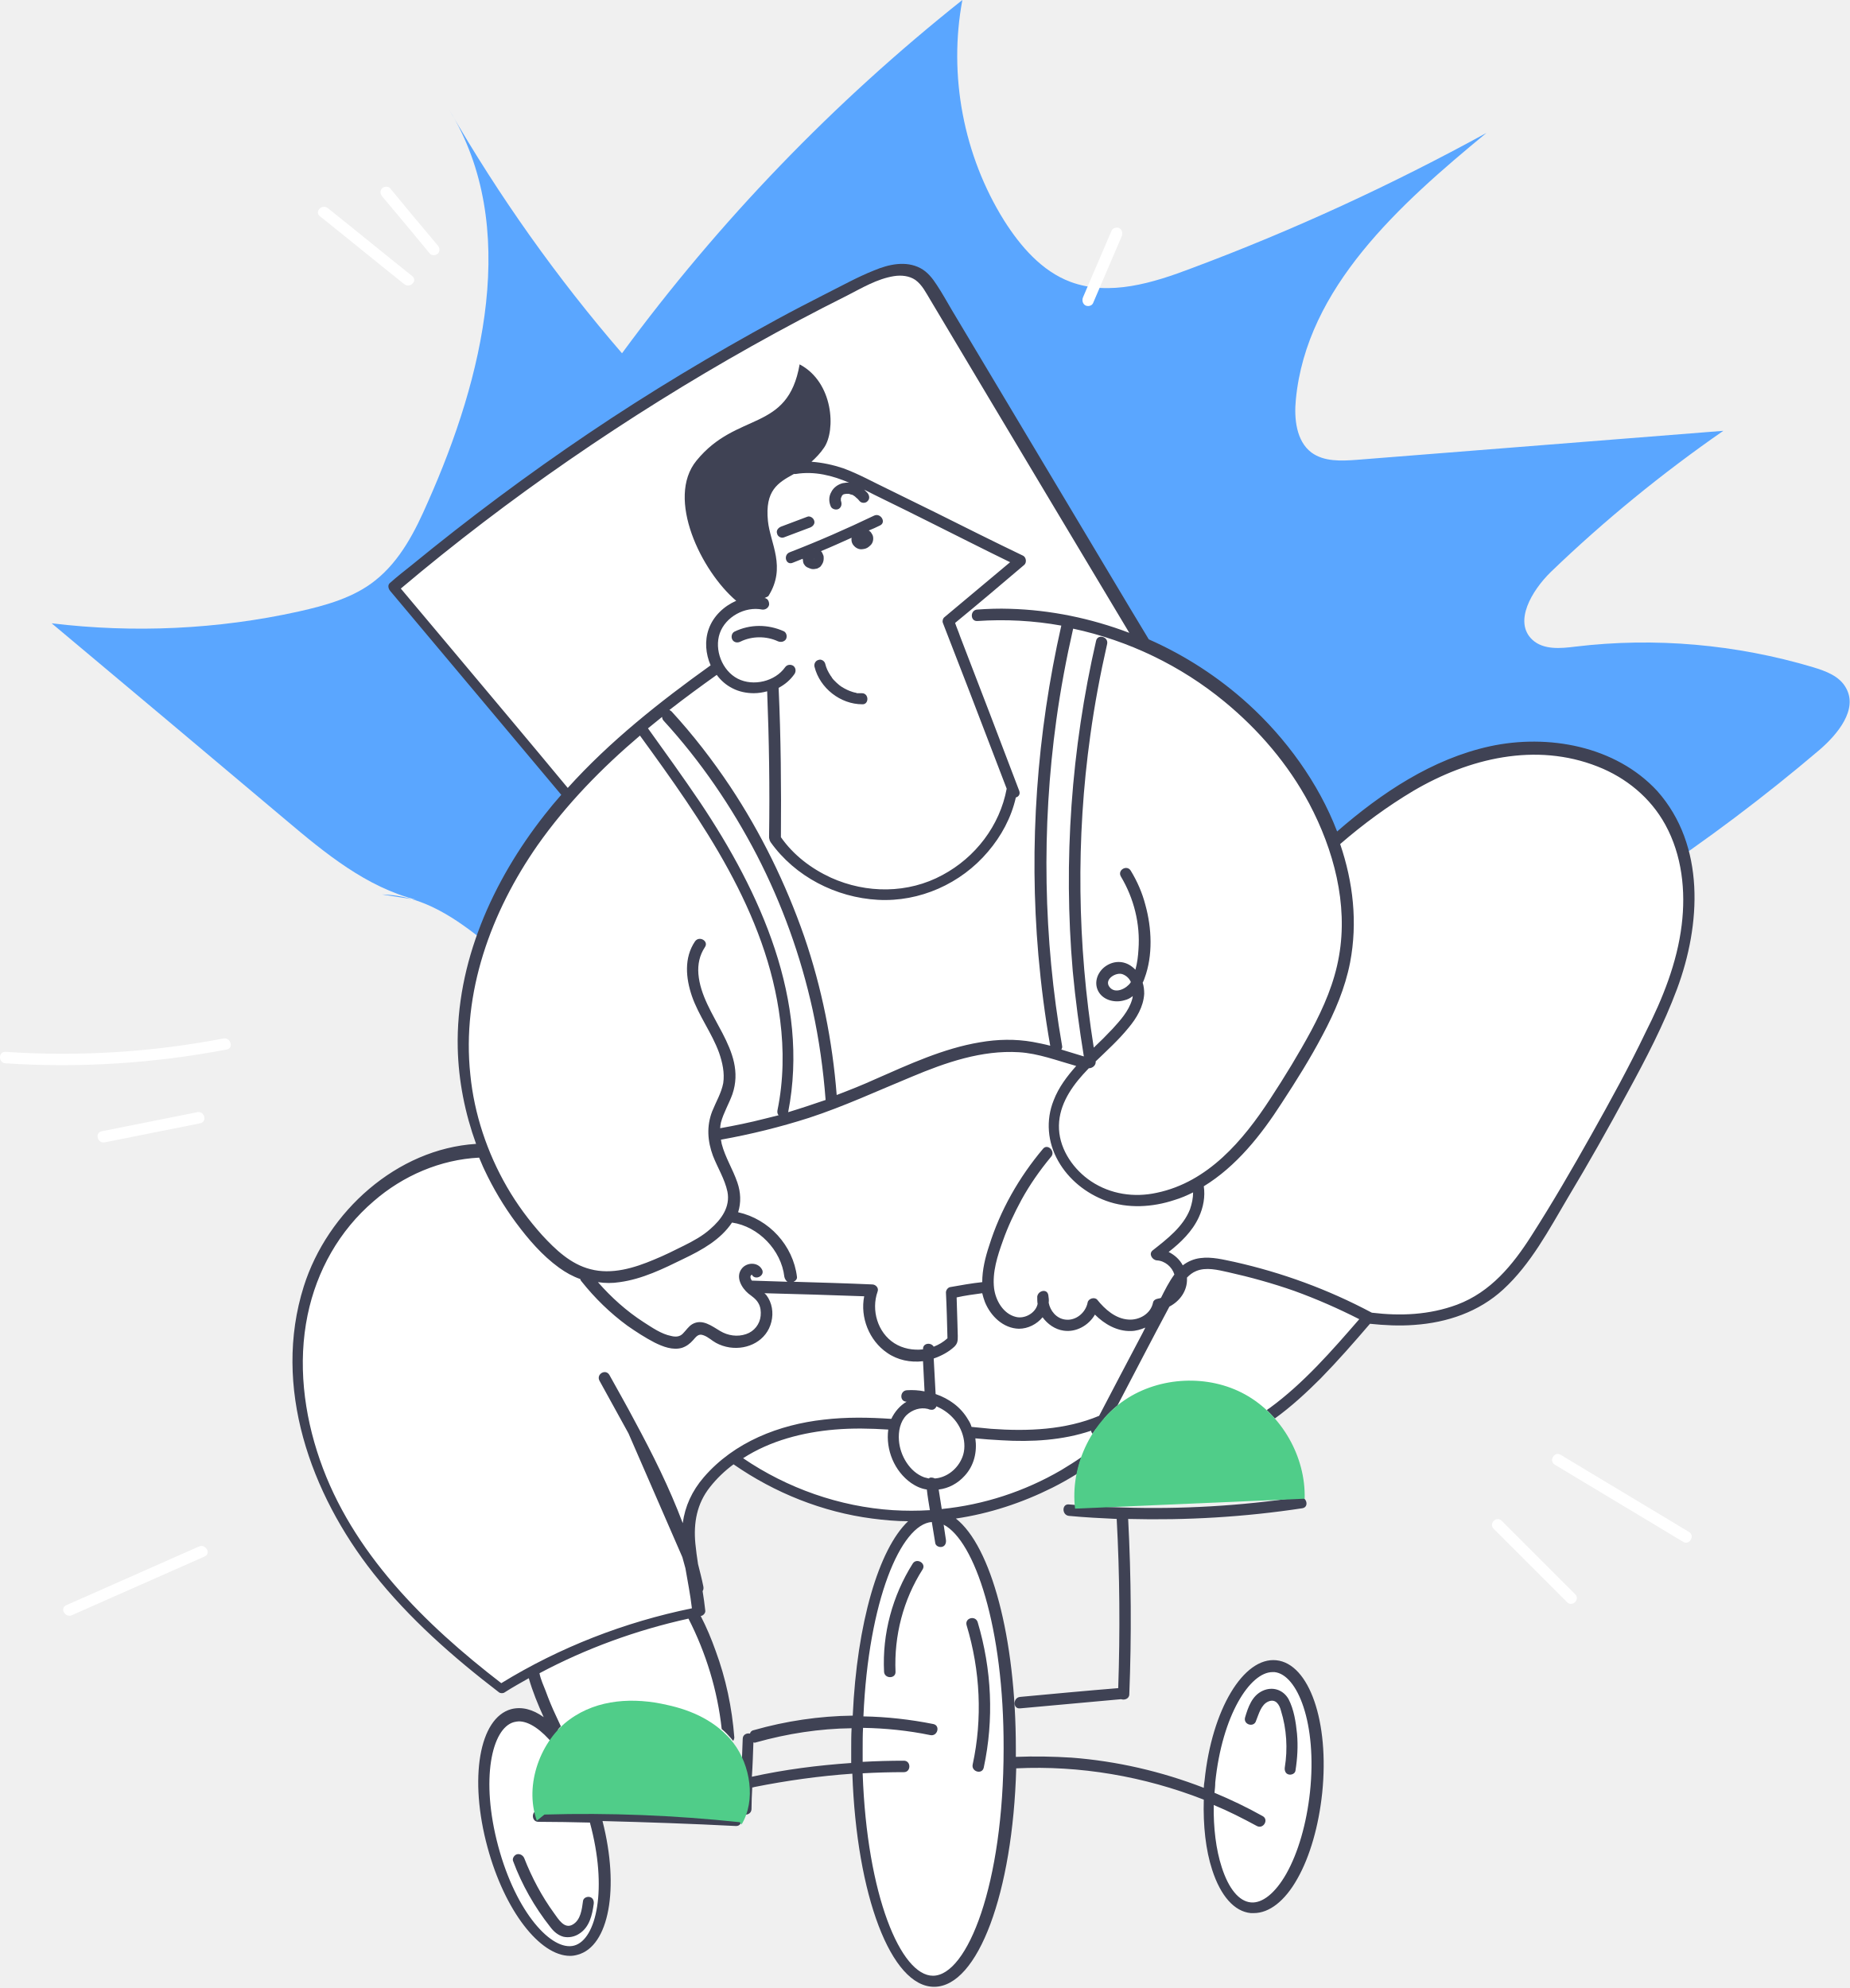
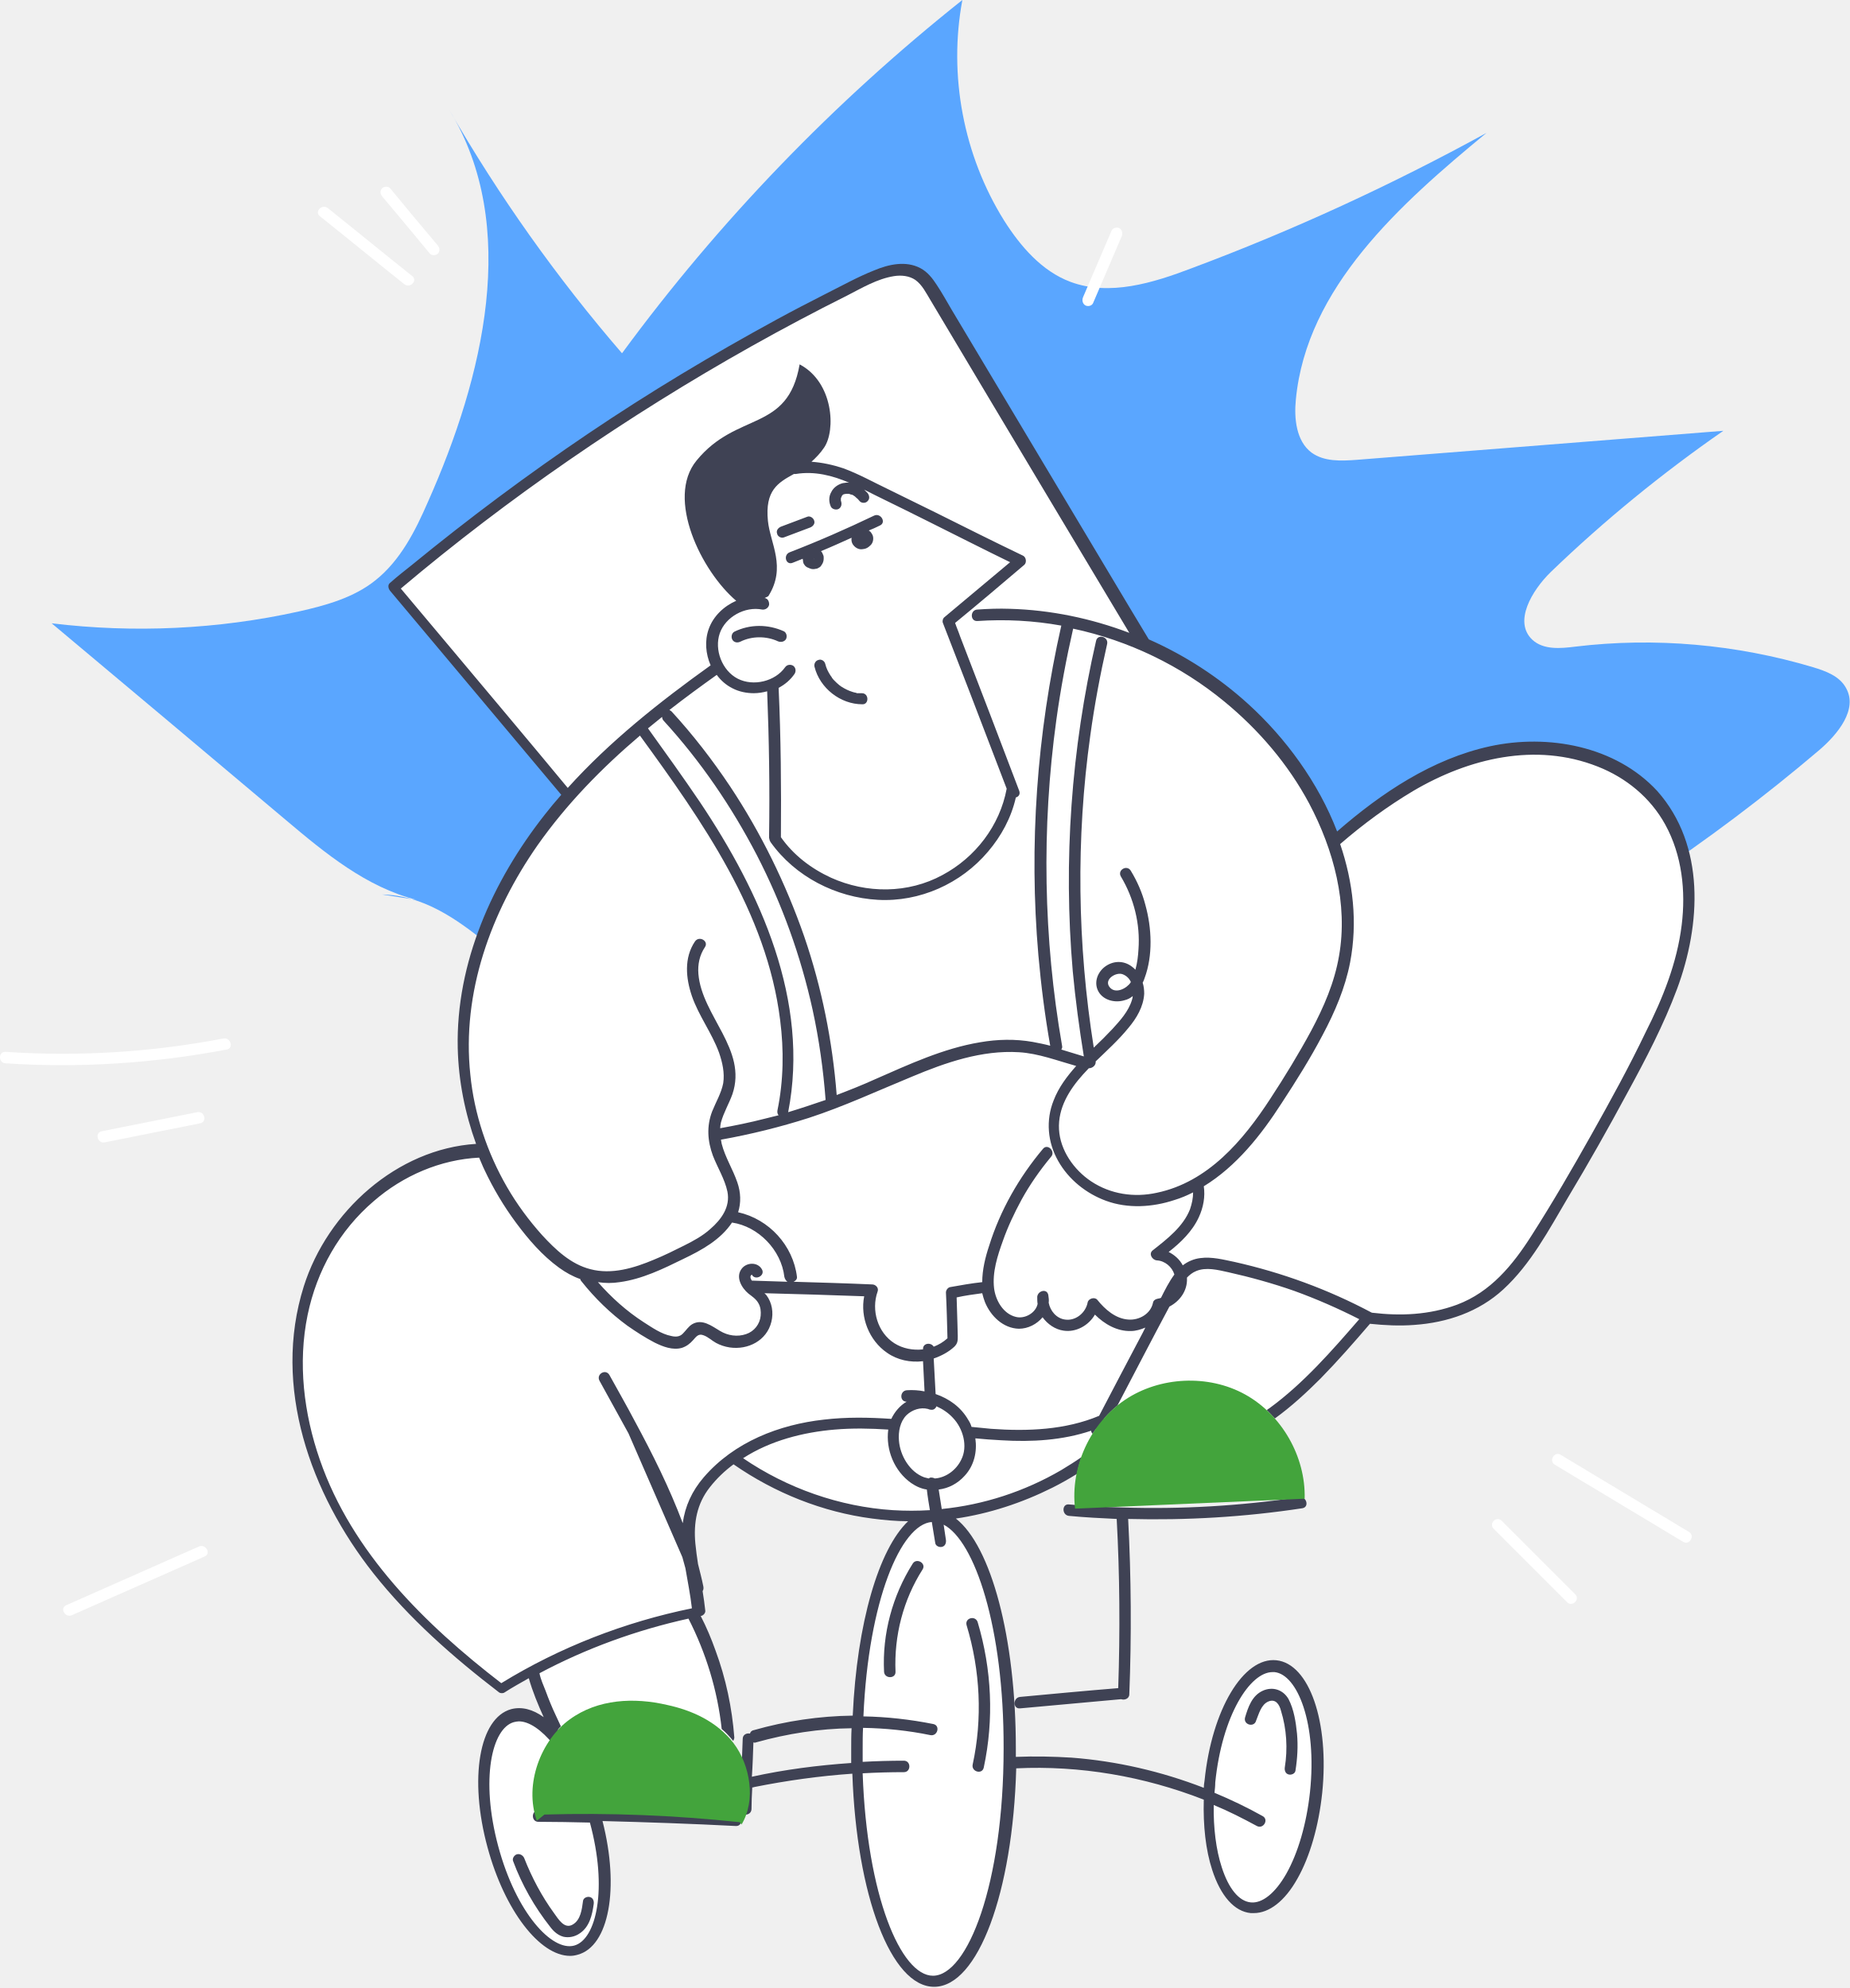
<svg xmlns="http://www.w3.org/2000/svg" width="200" height="215" viewBox="0 0 200 215" fill="none">
  <path d="M45.033 97.315C39.623 95.952 35.161 92.276 30.907 88.683C22.481 81.578 14.013 74.474 5.587 67.41C14.468 68.484 23.555 68.071 32.311 66.13C35.244 65.469 38.259 64.643 40.614 62.743C43.299 60.595 44.91 57.414 46.273 54.275C52.262 40.81 56.269 24.453 48.586 11.896C53.956 21.231 60.234 30.07 67.256 38.207C77.747 23.916 90.18 11.028 104.059 0C102.531 8.137 104.183 16.811 108.561 23.833C110.337 26.642 112.65 29.327 115.748 30.483C119.961 32.053 124.67 30.607 128.883 28.996C139.829 24.907 150.486 19.992 160.73 14.374C151.353 22.098 141.275 31.103 140.118 43.205C139.912 45.271 140.16 47.708 141.812 48.947C143.175 49.938 144.992 49.855 146.686 49.732C159.904 48.699 173.121 47.625 186.339 46.592C179.73 51.177 173.452 56.299 167.669 61.875C165.645 63.858 163.621 67.245 165.686 69.186C166.884 70.302 168.743 70.136 170.354 69.93C178.945 68.897 187.743 69.682 196.046 72.16C197.409 72.573 198.896 73.11 199.598 74.391C200.92 76.704 198.731 79.389 196.707 81.124C184.852 91.202 171.8 99.876 157.88 106.898C148.958 111.4 139.623 115.283 131.775 121.479C127.355 124.99 123.225 129.286 117.731 130.566C110.916 132.136 103.976 128.501 98.4 124.288C92.782 120.075 87.495 115.035 80.804 113.094C75.269 111.483 69.156 112.144 63.827 109.955C55.649 106.609 50.155 96.944 41.316 96.737" fill="#5AA6FF" />
  <path d="M182.249 101.363C181.382 106.114 179.275 110.575 177.045 114.87C173.865 121.025 170.436 127.014 166.801 132.921C165.19 135.523 163.456 138.208 160.977 140.025C157.301 142.71 152.468 143.164 147.883 142.586C144.909 146.056 141.894 149.525 138.259 152.334C137.103 153.243 135.864 154.069 134.459 154.565C130.535 155.887 126.074 153.986 122.026 154.028C121.737 154.399 121.407 154.73 121.035 155.06C115.087 160.678 107.032 163.941 98.854 164.024C91.832 164.106 84.852 161.834 79.151 157.704C77.912 158.571 76.797 159.645 75.888 160.884C72.997 164.726 74.98 168.65 75.475 174.309C75.186 174.35 74.938 174.433 74.69 174.474C76.921 178.646 78.284 183.272 78.656 188.022C73.038 187.857 67.421 188.807 62.134 190.831L62.258 191.161C60.399 188.311 58.912 185.213 57.797 181.95C57.673 181.578 57.549 181.165 57.507 180.752C56.351 181.372 55.236 182.033 54.12 182.694C47.098 177.324 40.531 171.128 36.318 163.363C32.146 155.597 30.618 146.056 33.881 137.836C36.855 130.401 44.29 124.618 52.179 124.494C50.568 120.447 49.783 116.027 49.949 111.69C50.279 102.727 54.492 94.259 60.275 87.361C60.605 86.948 60.977 86.535 61.307 86.163C55.029 78.645 48.709 71.169 42.431 63.652C57.962 50.558 75.145 39.364 93.443 30.483C95.302 29.575 97.574 28.707 99.267 29.864C99.969 30.36 100.465 31.144 100.919 31.888C108.478 44.527 116.037 57.208 123.596 69.847C131.237 73.193 137.888 78.976 141.894 86.328C142.762 87.898 143.505 89.55 144.083 91.244C144.372 90.996 144.662 90.748 144.909 90.5C149.866 86.204 155.566 82.487 162.01 81.33C168.453 80.215 175.765 82.156 179.606 87.485C182.539 91.368 183.117 96.613 182.249 101.363ZM100.919 163.982C96.334 163.982 92.658 175.259 92.658 189.179C92.658 203.099 96.376 214.375 100.919 214.375C105.463 214.375 109.18 203.099 109.18 189.179C109.18 175.259 105.504 163.982 100.919 163.982ZM55.401 185.668C52.344 186.494 51.394 192.855 53.294 199.835C55.194 206.816 59.201 211.855 62.299 210.988C65.355 210.162 66.305 203.801 64.405 196.82C62.505 189.798 58.457 184.8 55.401 185.668ZM137.888 180.215C134.707 179.885 131.568 185.461 130.824 192.69C130.081 199.918 132.064 206.031 135.203 206.32C138.383 206.651 141.522 201.074 142.266 193.846C143.009 186.659 141.027 180.546 137.888 180.215Z" fill="white" />
  <path d="M168.123 158.406C167.421 157.993 168.082 156.919 168.743 157.332C173.369 160.099 177.995 162.908 182.621 165.675C183.323 166.088 182.663 167.162 182.002 166.749C177.375 163.982 172.749 161.173 168.123 158.406ZM161.514 165.345C164.158 167.988 166.801 170.632 169.445 173.276C170.023 173.854 170.89 172.945 170.312 172.408C167.669 169.765 165.025 167.121 162.382 164.478C161.803 163.899 160.936 164.767 161.514 165.345ZM21.53 167.245C16.739 169.352 11.948 171.499 7.156 173.606C6.413 173.936 7.074 175.01 7.776 174.68C12.567 172.573 17.359 170.426 22.15 168.319C22.852 167.988 22.233 166.956 21.53 167.245ZM24.174 112.309C16.409 113.796 8.478 114.291 0.589 113.755C-0.196 113.713 -0.196 114.952 0.589 114.994C8.602 115.531 16.656 114.994 24.504 113.507C25.289 113.383 24.959 112.185 24.174 112.309ZM21.324 120.281C17.895 120.983 14.426 121.644 10.998 122.346C10.213 122.511 10.543 123.709 11.328 123.544C14.756 122.842 18.226 122.181 21.654 121.479C22.439 121.313 22.109 120.116 21.324 120.281ZM118.185 32.796C119.218 30.4 120.25 27.963 121.283 25.568C121.407 25.279 121.365 24.907 121.076 24.7C120.828 24.535 120.374 24.618 120.209 24.907C119.176 27.302 118.144 29.739 117.111 32.135C116.987 32.424 117.028 32.796 117.317 33.003C117.565 33.168 118.02 33.127 118.185 32.796ZM47.346 26.559C45.611 24.494 43.877 22.428 42.183 20.363C41.977 20.115 41.522 20.157 41.316 20.363C41.068 20.611 41.109 20.983 41.316 21.231C43.05 23.296 44.785 25.361 46.479 27.426C46.685 27.674 47.14 27.633 47.346 27.426C47.594 27.178 47.553 26.807 47.346 26.559ZM34.583 23.378C37.639 25.815 40.655 28.294 43.711 30.731C44.331 31.227 45.198 30.359 44.579 29.863C41.522 27.426 38.507 24.948 35.45 22.511C34.831 22.015 33.963 22.883 34.583 23.378Z" fill="white" />
  <path d="M121.985 164.272C122.315 170.591 122.356 176.911 122.109 183.231C122.109 183.726 121.572 183.892 121.241 183.768H121.2C117.565 184.098 113.93 184.429 110.295 184.759C109.51 184.842 109.51 183.602 110.295 183.52C113.848 183.189 117.358 182.859 120.911 182.57C121.117 176.457 121.076 170.344 120.746 164.272C119.011 164.189 117.317 164.106 115.582 163.941C114.798 163.859 114.798 162.619 115.582 162.702C117.482 162.867 119.424 162.991 121.324 163.032V162.785C121.324 162.867 121.324 162.95 121.324 163.032C127.726 163.239 134.128 162.867 140.489 161.917C141.274 161.793 141.605 162.991 140.82 163.115C134.583 164.065 128.304 164.437 121.985 164.272ZM105.173 190.831C105.008 191.616 106.206 191.946 106.371 191.161C107.487 185.957 107.239 180.546 105.71 175.424C105.463 174.681 104.306 174.97 104.513 175.755C106 180.67 106.247 185.874 105.173 190.831ZM98.689 169.104C96.499 172.574 95.384 176.705 95.591 180.794C95.632 181.579 96.871 181.579 96.83 180.794C96.665 176.911 97.656 173.028 99.762 169.724C100.175 169.063 99.102 168.443 98.689 169.104ZM137.144 184.016C137.929 183.685 138.342 184.346 138.507 185.007C139.126 186.99 139.25 189.137 138.92 191.161C138.879 191.492 139.003 191.822 139.333 191.905C139.622 191.987 140.035 191.822 140.076 191.492C140.283 190.17 140.366 188.848 140.242 187.485C140.118 186.246 139.911 184.883 139.333 183.768C138.755 182.735 137.598 182.363 136.524 182.859C135.368 183.396 134.955 184.635 134.624 185.75C134.418 186.535 135.615 186.866 135.822 186.081C136.111 185.379 136.359 184.346 137.144 184.016ZM55.896 200.538C55.607 200.62 55.359 200.992 55.483 201.281C56.433 203.842 57.796 206.238 59.49 208.386C59.861 208.881 60.316 209.294 60.935 209.46C61.514 209.584 62.133 209.46 62.629 209.129C63.744 208.427 64.033 207.105 64.198 205.907C64.24 205.577 64.116 205.247 63.785 205.164C63.496 205.081 63.083 205.247 63.042 205.577C62.918 206.486 62.794 207.642 61.927 208.138C61.018 208.675 60.357 207.518 59.903 206.899C58.581 205.081 57.507 203.057 56.681 200.951C56.557 200.662 56.227 200.455 55.896 200.538ZM181.34 106.94C179.895 110.823 177.953 114.54 175.971 118.175C173.906 122.016 171.758 125.816 169.527 129.534C167.503 132.962 165.521 136.721 162.547 139.447C159.903 141.884 156.475 143.041 152.922 143.289C151.311 143.412 149.701 143.33 148.131 143.165C146.396 145.189 144.661 147.171 142.803 149.071C141.274 150.6 139.622 152.128 137.846 153.408C137.557 153.078 137.268 152.789 136.979 152.5C137.061 152.417 137.144 152.376 137.268 152.293C140.944 149.608 144 146.097 146.974 142.669C144.703 141.512 142.348 140.48 139.953 139.612C137.598 138.786 135.202 138.125 132.807 137.588C131.691 137.341 130.411 137.01 129.337 137.464C128.924 137.63 128.635 137.878 128.346 138.167C128.346 138.208 128.346 138.249 128.346 138.291C128.387 139.612 127.561 140.728 126.446 141.306C124.546 144.858 122.687 148.452 120.828 152.004C120.332 152.417 119.837 152.871 119.424 153.367C119.382 153.45 119.341 153.532 119.3 153.615L118.763 154.441C118.68 154.482 118.598 154.482 118.515 154.524C118.391 154.689 118.267 154.854 118.143 155.061C118.061 154.978 117.978 154.854 117.978 154.73C114.921 155.763 111.576 155.969 108.271 155.763C107.321 155.721 106.371 155.639 105.463 155.556C105.669 157.002 105.339 158.489 104.306 159.604C103.563 160.43 102.571 160.967 101.497 161.091C101.621 161.793 101.704 162.495 101.828 163.198C106.371 162.743 110.791 161.298 114.756 158.985C115.5 158.53 116.243 158.076 116.945 157.58C116.739 158.158 116.574 158.778 116.45 159.398C115.582 159.935 114.715 160.43 113.806 160.885C110.502 162.537 106.991 163.693 103.356 164.23C107.156 167.204 109.841 177.076 109.841 189.096C109.841 189.385 109.841 189.716 109.841 190.005C111.865 189.922 113.889 189.964 115.872 190.087C120.746 190.459 125.578 191.574 130.163 193.351C130.163 193.103 130.204 192.855 130.246 192.566C131.031 184.883 134.459 179.183 138.011 179.555C141.563 179.926 143.753 186.205 142.968 193.888C142.596 197.44 141.646 200.786 140.283 203.181C138.92 205.618 137.226 206.899 135.574 206.899C135.45 206.899 135.368 206.899 135.244 206.899C133.468 206.734 131.981 205.04 131.072 202.231C130.37 200.083 130.081 197.44 130.163 194.631C123.72 192.111 116.78 190.914 109.882 191.244C109.51 204.668 105.752 214.871 101.002 214.871C96.334 214.871 92.617 204.957 92.162 191.822C88.61 192.07 85.058 192.566 81.547 193.268C81.464 193.309 81.423 193.309 81.34 193.309C81.299 194.094 81.258 194.879 81.258 195.664C81.216 196.449 79.977 196.449 80.019 195.664C80.101 193.144 80.225 190.583 80.308 188.063C80.308 187.609 80.721 187.403 81.092 187.485C81.134 187.32 81.258 187.155 81.505 187.114C84.975 186.122 88.61 185.585 92.204 185.544C92.658 175.548 95.012 167.535 98.193 164.519C96.912 164.519 95.591 164.396 94.31 164.23C88.94 163.528 83.777 161.463 79.316 158.365C78.366 159.067 77.499 159.893 76.755 160.843C75.351 162.619 74.979 164.685 75.186 166.915C75.268 167.659 75.351 168.402 75.475 169.146C75.681 169.972 75.888 170.757 76.053 171.583C76.094 171.789 76.053 171.954 75.971 172.078C76.094 172.781 76.177 173.483 76.26 174.185C76.301 174.433 76.053 174.722 75.805 174.763H75.764C76.384 175.961 76.921 177.242 77.375 178.522C78.49 181.537 79.151 184.676 79.399 187.898C79.399 188.022 79.358 188.146 79.275 188.27C78.903 187.816 78.49 187.361 78.036 186.99C77.582 182.818 76.342 178.77 74.442 175.052C68.825 176.291 63.372 178.274 58.333 180.959C58.457 181.62 58.788 182.322 58.994 182.859C59.325 183.768 59.696 184.676 60.109 185.544C60.275 185.916 60.481 186.329 60.646 186.7C60.522 186.824 60.398 186.948 60.316 187.072C60.522 187.279 60.688 187.527 60.894 187.733C62.505 189.757 63.909 192.566 64.818 195.705C69.733 195.829 74.649 195.994 79.564 196.242C80.349 196.283 80.349 197.522 79.564 197.481C74.773 197.233 69.94 197.068 65.148 196.944C67.007 204.214 65.851 210.492 62.464 211.401C62.175 211.484 61.927 211.525 61.638 211.525C58.374 211.525 54.574 206.651 52.716 199.794C50.692 192.359 51.807 185.792 55.277 184.842C56.392 184.553 57.59 184.842 58.788 185.709C58.168 184.346 57.59 182.942 57.177 181.496C56.309 181.992 55.401 182.487 54.574 183.024C54.409 183.148 54.12 183.148 53.955 183.024C48.998 179.224 44.248 175.052 40.365 170.137C33.591 161.545 29.419 149.98 32.848 139.117C35.409 131.021 42.926 124.247 51.477 123.71C50.279 120.405 49.576 116.894 49.494 113.342C49.287 104.131 53.253 95.292 58.87 88.146C59.448 87.402 60.068 86.659 60.688 85.957C54.533 78.604 48.337 71.252 42.183 63.9C41.976 63.652 41.894 63.239 42.183 63.032C42.926 62.371 43.711 61.752 44.496 61.132C50.65 56.093 57.011 51.343 63.62 46.882C70.229 42.421 77.044 38.332 84.025 34.532C85.76 33.581 87.536 32.673 89.312 31.764C91.047 30.897 92.74 29.947 94.517 29.244C96.086 28.584 97.945 28.171 99.515 28.997C100.299 29.41 100.836 30.112 101.291 30.814C101.869 31.681 102.365 32.59 102.902 33.499C107.404 41.058 111.947 48.617 116.45 56.176C119.052 60.513 121.613 64.85 124.215 69.145C128.139 70.88 131.774 73.235 134.955 76.126C139.002 79.802 142.555 84.635 144.579 89.922C149.37 85.75 154.864 82.074 161.101 80.711C167.379 79.348 174.69 80.67 179.193 85.544C184.438 91.45 183.901 100.042 181.34 106.94ZM59.861 188.683C58.54 187.072 57.218 186.163 56.103 186.163C55.938 186.163 55.772 186.205 55.566 186.246C53.17 186.907 51.931 192.442 53.872 199.67C55.813 206.899 59.696 211.071 62.092 210.41C64.488 209.749 65.727 204.255 63.785 197.109C61.927 197.068 60.068 197.027 58.209 197.027C57.424 197.027 57.424 195.788 58.209 195.788C59.944 195.829 61.679 195.829 63.414 195.87C62.546 193.02 61.307 190.5 59.861 188.683ZM131.32 193.888C133.096 194.631 134.831 195.457 136.524 196.407C137.226 196.779 136.607 197.853 135.905 197.481C134.376 196.655 132.848 195.87 131.237 195.209C131.196 197.688 131.485 200.042 132.105 201.942C132.848 204.255 133.963 205.618 135.244 205.742C136.483 205.866 137.887 204.751 139.085 202.644C140.366 200.372 141.274 197.233 141.646 193.805C142.431 186.37 140.283 181.083 137.805 180.835C137.722 180.835 137.681 180.835 137.598 180.835C135.161 180.835 132.146 185.503 131.402 192.772C131.402 193.144 131.361 193.516 131.32 193.888ZM116.037 67.989C115.293 71.252 114.674 74.556 114.219 77.861C112.608 89.55 112.815 101.487 114.839 113.094C114.88 113.259 114.839 113.383 114.756 113.507C115.582 113.755 116.367 114.003 117.193 114.251C116.698 111.194 116.285 108.138 115.995 105.04C114.963 93.103 115.83 81 118.515 69.311C118.68 68.526 119.878 68.856 119.713 69.641C118.969 72.904 118.35 76.209 117.895 79.513C116.326 90.707 116.491 102.148 118.267 113.301C118.969 112.64 119.63 111.979 120.291 111.277C121.117 110.368 122.026 109.377 122.398 108.138C122.439 108.014 122.48 107.848 122.48 107.725C122.233 107.931 121.943 108.096 121.572 108.179C120.622 108.468 119.424 108.22 118.845 107.353C118.226 106.403 118.598 105.246 119.424 104.585C120.332 103.883 121.489 103.842 122.398 104.544C122.522 104.627 122.646 104.751 122.769 104.875C122.976 104.131 123.059 103.388 123.1 102.685C123.306 99.918 122.604 97.15 121.2 94.796C120.787 94.094 121.861 93.474 122.274 94.177C122.976 95.333 123.513 96.572 123.843 97.853C124.546 100.372 124.67 103.346 123.761 105.783C123.72 105.948 123.637 106.114 123.554 106.279C123.678 106.651 123.72 107.064 123.72 107.477C123.637 108.881 122.893 110.12 122.026 111.153C120.952 112.475 119.713 113.59 118.474 114.788C118.515 115.242 118.102 115.531 117.73 115.531C117.524 115.738 117.317 115.986 117.111 116.192C115.624 117.844 114.384 119.827 114.508 122.14C114.632 124.412 116.119 126.519 117.978 127.758C120.085 129.162 122.646 129.534 125.083 128.997C130.618 127.84 134.418 123.338 137.35 118.836C138.92 116.44 140.407 114.003 141.77 111.483C143.133 108.922 144.29 106.279 144.785 103.388C145.777 97.77 144.207 91.905 141.563 86.907C139.292 82.652 136.111 78.935 132.394 75.878C127.685 71.996 122.026 69.269 116.037 67.989ZM121.406 105.37C120.704 105.081 119.341 105.907 119.961 106.733C120.58 107.559 121.819 106.898 122.233 106.279C122.233 106.238 122.274 106.238 122.274 106.196C122.109 105.825 121.819 105.535 121.406 105.37ZM61.39 85.213C65.933 80.174 71.303 75.919 76.838 71.954C76.301 70.715 76.177 69.311 76.631 68.03C77.127 66.626 78.284 65.552 79.605 64.974C75.847 61.793 71.964 53.904 75.31 49.815C79.688 44.445 85.182 46.799 86.462 39.406C90.138 41.347 90.386 46.551 89.106 48.41C88.693 49.03 88.197 49.525 87.743 49.938C88.899 50.021 90.056 50.269 91.171 50.641C92.864 51.26 94.475 52.169 96.127 52.954C97.821 53.78 99.473 54.606 101.167 55.432C104.306 57.002 107.445 58.571 110.626 60.1C110.956 60.265 111.039 60.843 110.75 61.091C108.271 63.197 105.793 65.304 103.273 67.369C103.439 67.865 103.645 68.319 103.81 68.815C105.958 74.391 108.106 79.967 110.213 85.544C110.337 85.915 110.13 86.163 109.841 86.246C109.345 88.435 108.271 90.418 106.826 92.111C103.893 95.581 99.432 97.564 94.93 97.316C90.386 97.068 85.966 94.796 83.323 91.079C83.24 90.955 83.199 90.831 83.199 90.748C83.158 90.665 83.158 90.583 83.158 90.459C83.24 85.213 83.158 80.009 82.951 74.763C82.497 74.887 82.001 74.969 81.505 74.969C80.721 74.969 79.894 74.804 79.192 74.433C78.531 74.102 77.953 73.606 77.499 72.987C75.764 74.226 74.07 75.465 72.377 76.787C72.46 76.828 72.542 76.87 72.625 76.952C74.938 79.472 77.044 82.198 78.945 85.048C82.29 90.087 84.975 95.581 86.958 101.281C88.858 106.816 90.014 112.599 90.469 118.423C91.873 117.886 93.236 117.349 94.599 116.729C98.275 115.118 101.993 113.383 105.958 112.723C107.858 112.392 109.758 112.351 111.658 112.681C112.319 112.805 112.939 112.929 113.558 113.094C112.98 109.831 112.567 106.568 112.278 103.305C111.245 91.409 112.113 79.348 114.756 67.658C111.782 67.121 108.726 66.956 105.669 67.163C104.884 67.204 104.884 65.965 105.669 65.924C106.826 65.841 108.023 65.8 109.18 65.841C113.6 65.965 117.978 66.874 122.109 68.443C119.341 63.817 116.574 59.191 113.806 54.565C109.387 47.171 104.967 39.777 100.589 32.425C100.134 31.681 99.721 30.814 98.978 30.277C98.317 29.823 97.449 29.74 96.665 29.864C94.847 30.153 93.195 31.145 91.584 31.971C88.114 33.705 84.686 35.523 81.299 37.423C74.525 41.223 67.916 45.354 61.514 49.773C55.235 54.11 49.163 58.736 43.339 63.652C45.157 65.8 46.933 67.948 48.75 70.096C53.005 75.176 57.218 80.174 61.39 85.213ZM85.223 120.281C86.586 119.868 87.949 119.414 89.271 118.96C89.023 115.697 88.569 112.433 87.867 109.212C86.586 103.388 84.562 97.77 81.836 92.483C79.11 87.237 75.764 82.322 71.757 77.944C71.633 77.82 71.592 77.654 71.592 77.53C71.097 77.944 70.559 78.356 70.064 78.77C71.964 81.413 73.864 84.057 75.681 86.742C82.208 96.49 87.577 108.22 85.223 120.281ZM83.158 65.428C83.075 65.758 82.745 65.965 82.414 65.924C80.555 65.552 78.449 66.708 77.829 68.484C77.21 70.261 78.077 72.532 79.771 73.4C81.464 74.267 83.819 73.689 84.892 72.161C85.099 71.872 85.471 71.83 85.76 71.996C86.049 72.202 86.09 72.574 85.925 72.863C85.471 73.524 84.892 74.019 84.19 74.391C84.438 79.761 84.479 85.172 84.438 90.542C85.801 92.483 87.701 93.929 89.849 94.92C93.691 96.655 98.193 96.655 101.91 94.631C105.463 92.731 108.106 89.302 108.85 85.296C108.437 84.181 107.982 83.065 107.569 81.95C105.71 77.076 103.852 72.243 101.952 67.369C101.869 67.163 101.952 66.874 102.117 66.75C104.471 64.767 106.867 62.784 109.221 60.802C107.776 60.1 106.371 59.397 104.967 58.695C101.828 57.126 98.73 55.556 95.591 54.028C94.888 53.697 94.186 53.325 93.443 52.954C93.567 53.078 93.691 53.202 93.814 53.325C94.021 53.615 94.062 53.945 93.814 54.193C93.608 54.441 93.154 54.441 92.947 54.193C92.823 54.028 92.699 53.904 92.534 53.78C92.493 53.739 92.493 53.739 92.451 53.697C92.369 53.656 92.286 53.573 92.204 53.532C92.162 53.532 92.121 53.491 92.08 53.491H92.038C91.956 53.449 91.873 53.449 91.79 53.408C91.749 53.408 91.749 53.408 91.708 53.408C91.667 53.408 91.667 53.408 91.667 53.408C91.625 53.408 91.584 53.408 91.543 53.408C91.543 53.408 91.543 53.408 91.501 53.408C91.46 53.408 91.46 53.408 91.501 53.408C91.419 53.408 91.295 53.449 91.254 53.449C91.212 53.449 91.171 53.491 91.171 53.491C91.13 53.491 91.088 53.532 91.088 53.573L91.047 53.615L91.006 53.656C91.006 53.656 91.006 53.656 91.006 53.697C91.006 53.739 90.964 53.78 90.964 53.78C90.964 53.821 90.923 53.862 90.923 53.904C90.923 53.945 90.923 54.028 90.923 53.945C90.923 53.862 90.923 53.986 90.923 54.069C90.923 54.11 90.923 54.11 90.923 54.152C90.923 54.193 91.006 54.317 90.923 54.152C91.047 54.482 91.006 54.812 90.716 55.019C90.469 55.184 90.014 55.102 89.849 54.812C89.601 54.276 89.601 53.697 89.89 53.202C90.138 52.706 90.634 52.376 91.13 52.252C91.377 52.21 91.625 52.169 91.832 52.21C90.014 51.425 88.073 50.93 86.049 51.26C85.966 51.26 85.925 51.26 85.843 51.26C84.108 52.21 82.703 53.036 83.034 56.341C83.282 58.778 85.058 61.339 83.075 64.478L82.662 64.684C82.703 64.684 82.786 64.684 82.827 64.726C82.993 64.767 83.199 65.056 83.158 65.428ZM54.822 128.377C55.896 130.236 57.177 131.971 58.622 133.582C60.068 135.151 61.72 136.721 63.827 137.258C66.14 137.877 68.577 137.134 70.725 136.225C71.84 135.771 72.914 135.234 73.988 134.697C74.979 134.201 75.971 133.664 76.797 132.921C77.995 131.888 78.986 130.525 78.655 128.873C78.366 127.51 77.582 126.271 77.086 124.99C76.507 123.421 76.384 121.81 77.003 120.199C77.416 119.166 77.995 118.216 78.201 117.142C78.366 116.027 78.118 114.912 77.747 113.838C76.962 111.69 75.558 109.872 74.814 107.725C74.153 105.783 73.947 103.594 75.144 101.818C75.599 101.157 76.673 101.777 76.218 102.438C75.64 103.305 75.434 104.296 75.516 105.329C75.888 109.873 80.845 113.507 79.192 118.34C78.821 119.373 78.242 120.323 77.953 121.397C77.912 121.603 77.871 121.81 77.871 122.016C79.481 121.727 81.092 121.397 82.703 120.984C83.199 120.86 83.695 120.736 84.19 120.612C84.066 120.488 84.025 120.281 84.066 120.075C84.727 116.853 84.769 113.549 84.356 110.327C82.91 98.679 75.929 88.807 69.197 79.554C65.066 83.065 61.266 86.948 58.127 91.409C53.087 98.637 49.907 107.353 50.857 116.234C51.27 120.447 52.674 124.66 54.822 128.377ZM81.299 137.877C81.382 138.001 81.34 137.754 81.216 137.919L81.175 137.96C81.092 138.125 81.175 138.332 81.299 138.497C82.579 138.538 83.86 138.58 85.14 138.621C84.975 138.497 84.851 138.291 84.81 138.084C84.48 135.193 82.001 132.632 79.151 132.219C77.912 134.077 75.888 135.193 73.905 136.143C71.716 137.217 69.444 138.332 67.007 138.662C66.222 138.786 65.438 138.786 64.653 138.662C66.099 140.315 67.751 141.802 69.609 142.999C70.518 143.578 71.51 144.28 72.584 144.486C73.079 144.61 73.534 144.569 73.864 144.197C74.194 143.867 74.442 143.454 74.855 143.206C75.929 142.586 76.962 143.412 77.871 143.949C78.697 144.445 79.729 144.61 80.679 144.28C81.547 143.991 82.166 143.206 82.249 142.297C82.29 141.843 82.249 141.347 82.001 140.934C81.753 140.48 81.299 140.191 80.927 139.901C80.184 139.282 79.481 138.084 80.225 137.175C80.762 136.514 81.918 136.473 82.373 137.258C82.786 137.919 81.712 138.538 81.299 137.877ZM89.064 153.532C91.501 153.243 93.938 153.284 96.375 153.45C96.747 152.665 97.325 152.004 98.028 151.591C97.243 151.591 97.284 150.393 98.069 150.352C98.689 150.31 99.349 150.352 99.969 150.476C99.928 149.402 99.845 148.286 99.804 147.213C98.441 147.378 97.036 147.089 95.921 146.304C93.98 144.982 92.988 142.462 93.443 140.191C89.849 140.067 86.256 139.943 82.662 139.86C82.745 139.943 82.786 139.984 82.868 140.067C83.488 140.893 83.653 141.967 83.406 142.958C82.91 144.982 80.886 146.015 78.903 145.725C78.366 145.643 77.871 145.478 77.416 145.23C76.962 144.982 76.549 144.569 76.053 144.404C75.516 144.197 75.268 144.569 74.938 144.941C74.608 145.312 74.236 145.602 73.74 145.767C72.749 146.056 71.675 145.643 70.766 145.189C69.733 144.652 68.783 144.032 67.833 143.371C65.975 142.008 64.322 140.397 62.877 138.58C62.794 138.497 62.753 138.414 62.753 138.332C61.927 138.043 61.183 137.63 60.44 137.093C58.622 135.771 57.135 134.036 55.813 132.26C54.492 130.484 53.335 128.542 52.385 126.519C52.179 126.105 52.013 125.651 51.807 125.197C47.635 125.403 43.587 127.138 40.407 129.906C36.689 133.086 34.252 137.423 33.261 142.215C32.187 147.419 32.848 152.871 34.583 157.869C38.052 167.907 45.942 175.672 54.203 182.033C60.522 178.15 67.544 175.424 74.814 173.937C74.649 172.491 74.36 171.046 74.112 169.6C73.988 169.187 73.905 168.815 73.781 168.402L67.957 155.019C66.925 153.119 65.851 151.219 64.818 149.319C64.446 148.617 65.479 147.997 65.892 148.7C66.801 150.352 67.751 152.004 68.618 153.656C70.559 157.25 72.377 160.885 73.823 164.726C74.07 162.909 74.814 161.256 76.094 159.769C79.399 155.928 84.273 154.069 89.064 153.532ZM100.547 163.322C100.423 162.578 100.299 161.835 100.217 161.091C99.638 161.009 99.06 160.761 98.523 160.389C96.706 159.108 95.756 156.795 96.045 154.606C94.104 154.482 92.204 154.441 90.262 154.606C86.834 154.895 83.282 155.804 80.349 157.704C85.14 160.967 90.799 162.95 96.541 163.322C97.862 163.404 99.225 163.404 100.547 163.322ZM92.038 190.666C92.038 190.17 92.038 189.674 92.038 189.179C92.038 188.394 92.038 187.65 92.08 186.907C88.61 186.948 85.14 187.485 81.753 188.435C81.671 188.477 81.547 188.477 81.464 188.435C81.423 189.674 81.382 190.914 81.299 192.153C84.851 191.368 88.445 190.914 92.038 190.666ZM102.034 164.891C102.117 165.428 102.199 166.006 102.282 166.543C102.323 166.874 102.199 167.204 101.869 167.287C101.58 167.37 101.167 167.204 101.126 166.874C101.002 166.13 100.878 165.346 100.754 164.602C97.408 164.85 93.897 173.111 93.36 185.626C95.88 185.668 98.441 185.957 100.919 186.453C101.704 186.618 101.373 187.816 100.589 187.65C98.193 187.155 95.756 186.907 93.319 186.866C93.278 187.609 93.278 188.394 93.278 189.137C93.278 189.633 93.278 190.087 93.278 190.542C94.764 190.459 96.251 190.418 97.739 190.418C98.523 190.418 98.523 191.657 97.739 191.657C96.251 191.657 94.764 191.698 93.278 191.781C93.732 204.999 97.408 213.673 100.878 213.673C104.595 213.673 108.519 203.801 108.519 189.096C108.56 175.961 105.38 166.626 102.034 164.891ZM103.026 153.326C102.53 152.789 101.91 152.376 101.249 152.087C101.249 152.128 101.208 152.21 101.167 152.252C101.043 152.417 100.878 152.5 100.63 152.458C100.547 152.458 100.423 152.417 100.341 152.376C99.515 152.169 98.647 152.458 98.028 153.037C97.325 153.739 97.119 154.813 97.201 155.804C97.325 157.415 98.358 159.191 99.928 159.769C100.093 159.811 100.258 159.852 100.423 159.893C100.465 159.852 100.506 159.852 100.547 159.811C100.712 159.769 100.919 159.811 101.084 159.893C102.282 159.811 103.397 158.985 103.934 157.869C104.678 156.424 104.141 154.482 103.026 153.326ZM123.843 143.578C123.348 143.784 122.811 143.949 122.274 143.949C120.787 143.991 119.424 143.206 118.391 142.173C117.73 143.33 116.367 144.115 115.004 143.908C114.095 143.784 113.269 143.206 112.732 142.462C112.113 143.206 111.163 143.702 110.171 143.702C108.478 143.66 107.115 142.338 106.495 140.81C106.371 140.48 106.289 140.191 106.206 139.86C105.297 139.984 104.347 140.108 103.439 140.315C103.48 141.223 103.48 142.091 103.521 142.999C103.521 143.495 103.562 143.991 103.562 144.486C103.562 144.982 103.563 145.271 103.191 145.643C102.571 146.221 101.786 146.634 100.96 146.923C101.043 148.204 101.084 149.484 101.167 150.765C102.612 151.26 103.893 152.169 104.678 153.532C104.843 153.78 104.967 154.028 105.05 154.317C105.752 154.4 106.454 154.441 107.156 154.524C111.121 154.813 115.211 154.647 118.845 153.119C120.291 150.352 121.737 147.584 123.224 144.776C123.43 144.404 123.637 143.991 123.843 143.578ZM126.983 137.836C126.735 137.01 125.95 136.349 125.083 136.308C124.587 136.267 124.174 135.606 124.628 135.234C126.198 133.995 127.933 132.673 128.676 130.773C128.883 130.153 129.007 129.575 129.007 128.956C128.346 129.286 127.685 129.575 126.983 129.782C124.628 130.566 121.943 130.732 119.589 129.864C117.441 129.079 115.541 127.551 114.426 125.569C113.269 123.545 113.063 121.149 113.93 119.001C114.467 117.597 115.376 116.399 116.367 115.283C114.302 114.705 112.278 113.92 110.171 113.797C106.165 113.549 102.241 114.912 98.606 116.44C94.888 117.968 91.254 119.662 87.453 120.901C84.356 121.892 81.175 122.677 77.953 123.255C77.995 123.421 77.995 123.545 78.036 123.71C78.408 125.156 79.234 126.436 79.729 127.882C80.101 128.956 80.142 130.071 79.812 131.103C83.158 131.847 85.76 134.697 86.173 138.084C86.214 138.332 86.008 138.538 85.801 138.621C88.651 138.704 91.501 138.786 94.31 138.91C94.682 138.91 95.054 139.282 94.888 139.695C94.186 141.678 94.888 144.115 96.706 145.271C97.615 145.849 98.73 146.056 99.804 145.932C99.762 145.23 100.671 145.147 100.96 145.643C101.497 145.436 101.993 145.147 102.447 144.734C102.406 143.082 102.365 141.43 102.282 139.778C102.282 139.53 102.489 139.241 102.736 139.199C103.893 138.993 105.049 138.786 106.206 138.662C106.206 137.341 106.536 135.977 106.95 134.738C108.147 130.897 110.171 127.345 112.774 124.247C113.269 123.627 114.178 124.536 113.641 125.114C112.443 126.56 111.369 128.088 110.46 129.74C109.676 131.186 108.974 132.673 108.437 134.201C107.858 135.812 107.28 137.588 107.487 139.323C107.652 140.645 108.478 142.091 109.841 142.421C110.791 142.669 111.989 142.008 112.195 141.017C112.154 140.769 112.154 140.521 112.154 140.232C112.237 139.571 113.228 139.323 113.352 140.067C113.393 140.356 113.434 140.604 113.393 140.893C113.558 141.76 114.219 142.586 115.169 142.71C116.326 142.875 117.4 141.967 117.606 140.852C117.689 140.438 118.35 140.232 118.639 140.562C119.465 141.595 120.622 142.628 122.026 142.71C123.183 142.793 124.422 142.091 124.67 140.893C124.711 140.604 125 140.48 125.248 140.438C125.33 140.438 125.454 140.397 125.537 140.356C125.95 139.53 126.404 138.621 126.983 137.836ZM181.836 100.042C182.29 96.366 181.877 92.483 180.06 89.178C178.449 86.246 175.806 84.098 172.749 82.9C166.057 80.257 158.829 81.991 152.799 85.544C150.031 87.196 147.387 89.137 144.909 91.285C146.314 95.416 146.809 99.753 145.983 104.09C145.446 106.857 144.331 109.459 143.009 111.938C141.687 114.457 140.159 116.894 138.589 119.29C136.359 122.76 133.674 126.147 130.163 128.295C130.328 129.41 130.122 130.566 129.626 131.64C128.924 133.169 127.685 134.367 126.363 135.399C127.024 135.73 127.561 136.225 127.891 136.845C128.428 136.432 129.089 136.143 129.791 136.06C131.031 135.895 132.27 136.225 133.468 136.473C138.631 137.63 143.587 139.447 148.255 141.925C148.296 141.925 148.296 141.967 148.338 141.967C151.435 142.339 154.533 142.215 157.549 141.099C161.183 139.736 163.579 136.804 165.603 133.623C167.875 130.071 169.982 126.436 172.047 122.76C174.112 119.084 176.136 115.407 177.953 111.607C179.771 108.014 181.34 104.131 181.836 100.042ZM79.399 68.319C79.11 68.484 79.027 68.898 79.192 69.187C79.358 69.476 79.729 69.558 80.06 69.393C81.299 68.774 82.868 68.774 84.108 69.352C84.397 69.476 84.769 69.435 84.975 69.145C85.14 68.856 85.058 68.443 84.769 68.278C83.034 67.493 81.092 67.493 79.399 68.319ZM85.388 59.728C88.486 58.53 91.501 57.208 94.517 55.763C95.219 55.432 95.88 56.506 95.136 56.836C94.723 57.043 94.351 57.208 93.938 57.373C93.98 57.415 94.062 57.456 94.104 57.497C94.228 57.621 94.269 57.745 94.351 57.869C94.434 58.076 94.434 58.282 94.393 58.489C94.351 58.695 94.228 58.902 94.062 59.026C93.897 59.191 93.691 59.315 93.484 59.356C93.278 59.397 93.03 59.439 92.823 59.356C92.575 59.273 92.369 59.108 92.204 58.86C92.08 58.654 92.038 58.406 92.08 58.158C90.964 58.654 89.89 59.15 88.775 59.604C88.817 59.645 88.858 59.728 88.899 59.769C88.94 59.852 88.982 59.976 89.023 60.058C89.064 60.141 89.064 60.265 89.064 60.389C89.064 60.595 89.023 60.802 88.899 61.008C88.858 61.05 88.858 61.091 88.817 61.132C88.775 61.173 88.775 61.215 88.734 61.256C88.651 61.339 88.569 61.38 88.486 61.421C88.403 61.463 88.362 61.504 88.279 61.504C88.197 61.504 88.114 61.545 88.032 61.545C87.99 61.545 87.908 61.545 87.867 61.545C87.743 61.545 87.66 61.504 87.536 61.463C87.453 61.421 87.329 61.38 87.247 61.339C87.206 61.297 87.123 61.256 87.082 61.215C87.04 61.173 86.999 61.091 86.958 61.05C86.875 60.967 86.875 60.843 86.834 60.76V60.719C86.834 60.719 86.834 60.719 86.834 60.678C86.834 60.595 86.793 60.513 86.793 60.43C86.462 60.554 86.09 60.719 85.76 60.843C84.975 61.215 84.645 60.017 85.388 59.728ZM87.99 60.43C87.99 60.43 87.99 60.471 88.032 60.471C87.99 60.43 87.99 60.43 87.99 60.43ZM84.769 58.117C85.719 57.745 86.669 57.415 87.619 57.043C87.908 56.919 88.156 56.63 88.032 56.299C87.949 56.01 87.577 55.763 87.288 55.886C86.338 56.258 85.388 56.589 84.438 56.96C84.149 57.084 83.901 57.373 84.025 57.704C84.066 57.993 84.438 58.241 84.769 58.117ZM91.377 53.449C91.377 53.408 91.377 53.408 91.377 53.449V53.449ZM93.195 74.969C93.071 74.969 92.947 74.969 92.823 74.969C92.823 74.969 92.74 74.969 92.699 74.969C92.658 74.969 92.617 74.969 92.575 74.928C92.328 74.887 92.08 74.804 91.873 74.722C91.543 74.598 91.006 74.309 90.758 74.102C90.551 73.937 90.386 73.772 90.221 73.606C90.138 73.524 90.056 73.441 89.973 73.317C89.89 73.235 89.973 73.317 89.932 73.235C89.89 73.193 89.849 73.111 89.808 73.069C89.519 72.615 89.353 72.285 89.23 71.789C89.147 71.459 88.775 71.252 88.486 71.376C88.156 71.459 87.99 71.83 88.073 72.119C88.651 74.433 90.882 76.167 93.236 76.167C93.98 76.209 93.98 74.969 93.195 74.969Z" fill="#3F4254" />
-   <path d="M116.244 163.156C115.707 158.654 117.896 153.904 121.655 151.384C125.414 148.864 130.66 148.616 134.625 150.806C138.59 152.995 141.192 157.538 141.069 162.082" fill="#50CD89" />
-   <path d="M58.045 196.903C56.64 192.979 58.499 188.187 61.597 185.957C64.653 183.726 68.578 183.561 72.13 184.387C74.815 184.965 77.499 186.163 79.317 188.518C81.134 190.913 81.754 194.714 80.184 197.316L79.978 197.068C72.956 196.324 65.893 196.035 58.871 196.242" fill="#50CD89" />
+   <path d="M116.244 163.156C115.707 158.654 117.896 153.904 121.655 151.384C125.414 148.864 130.66 148.616 134.625 150.806C138.59 152.995 141.192 157.538 141.069 162.082" fill="#43a43c" />
+   <path d="M58.045 196.903C56.64 192.979 58.499 188.187 61.597 185.957C64.653 183.726 68.578 183.561 72.13 184.387C74.815 184.965 77.499 186.163 79.317 188.518C81.134 190.913 81.754 194.714 80.184 197.316L79.978 197.068C72.956 196.324 65.893 196.035 58.871 196.242" fill="#43a43c" />
</svg>
